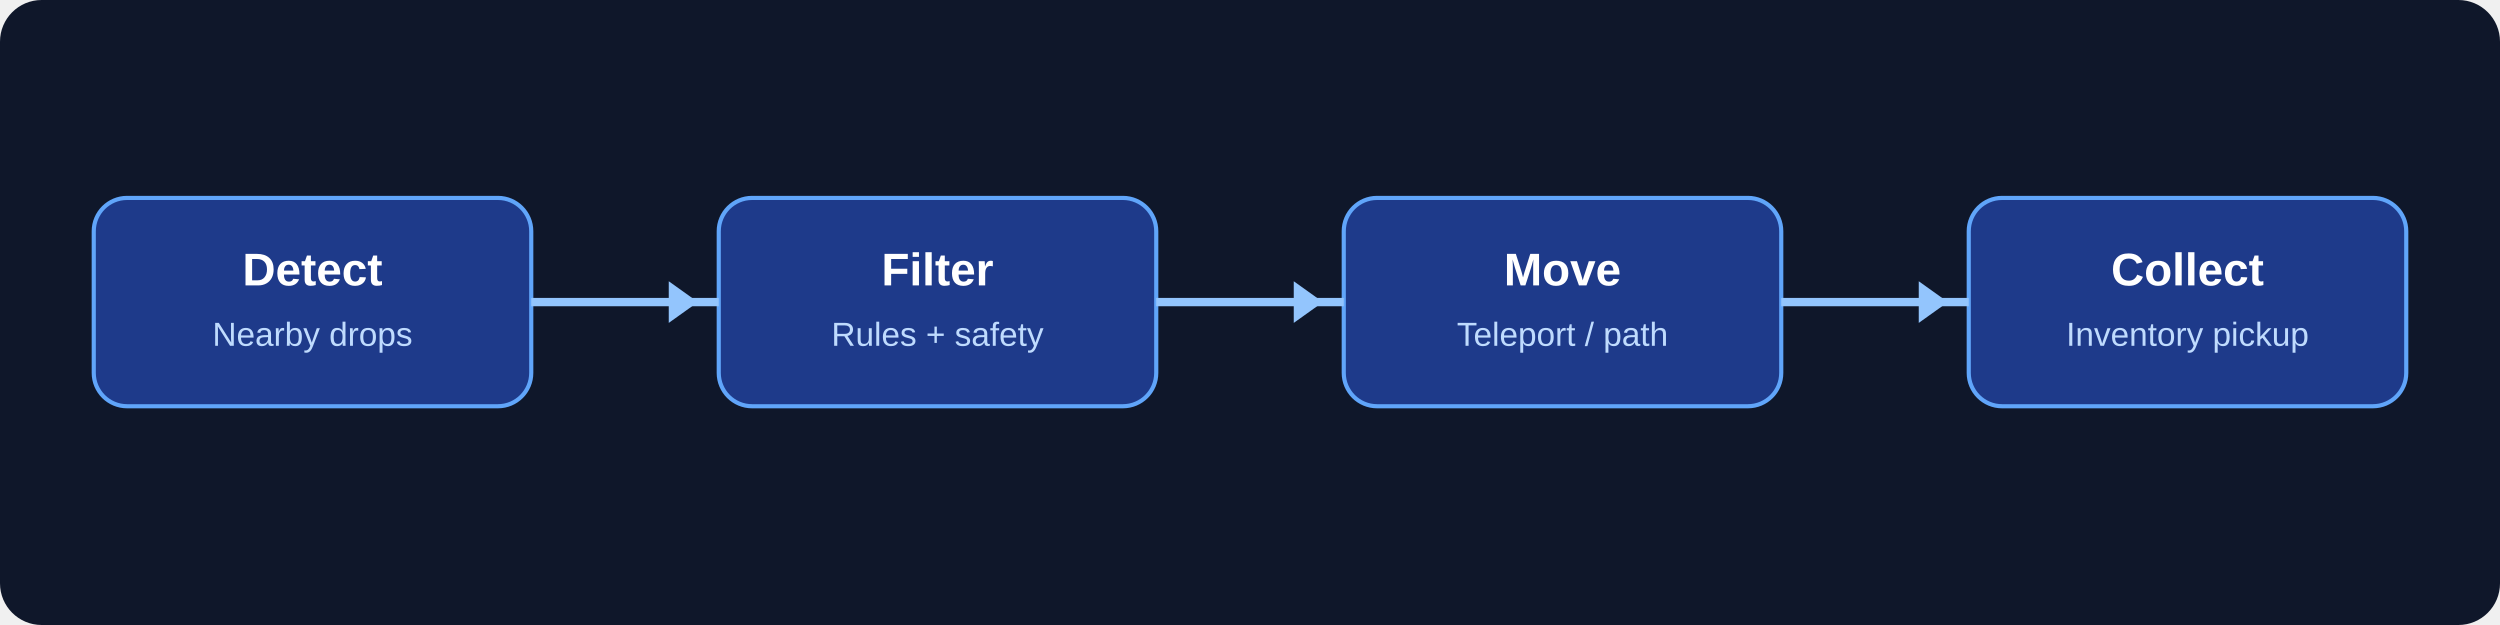
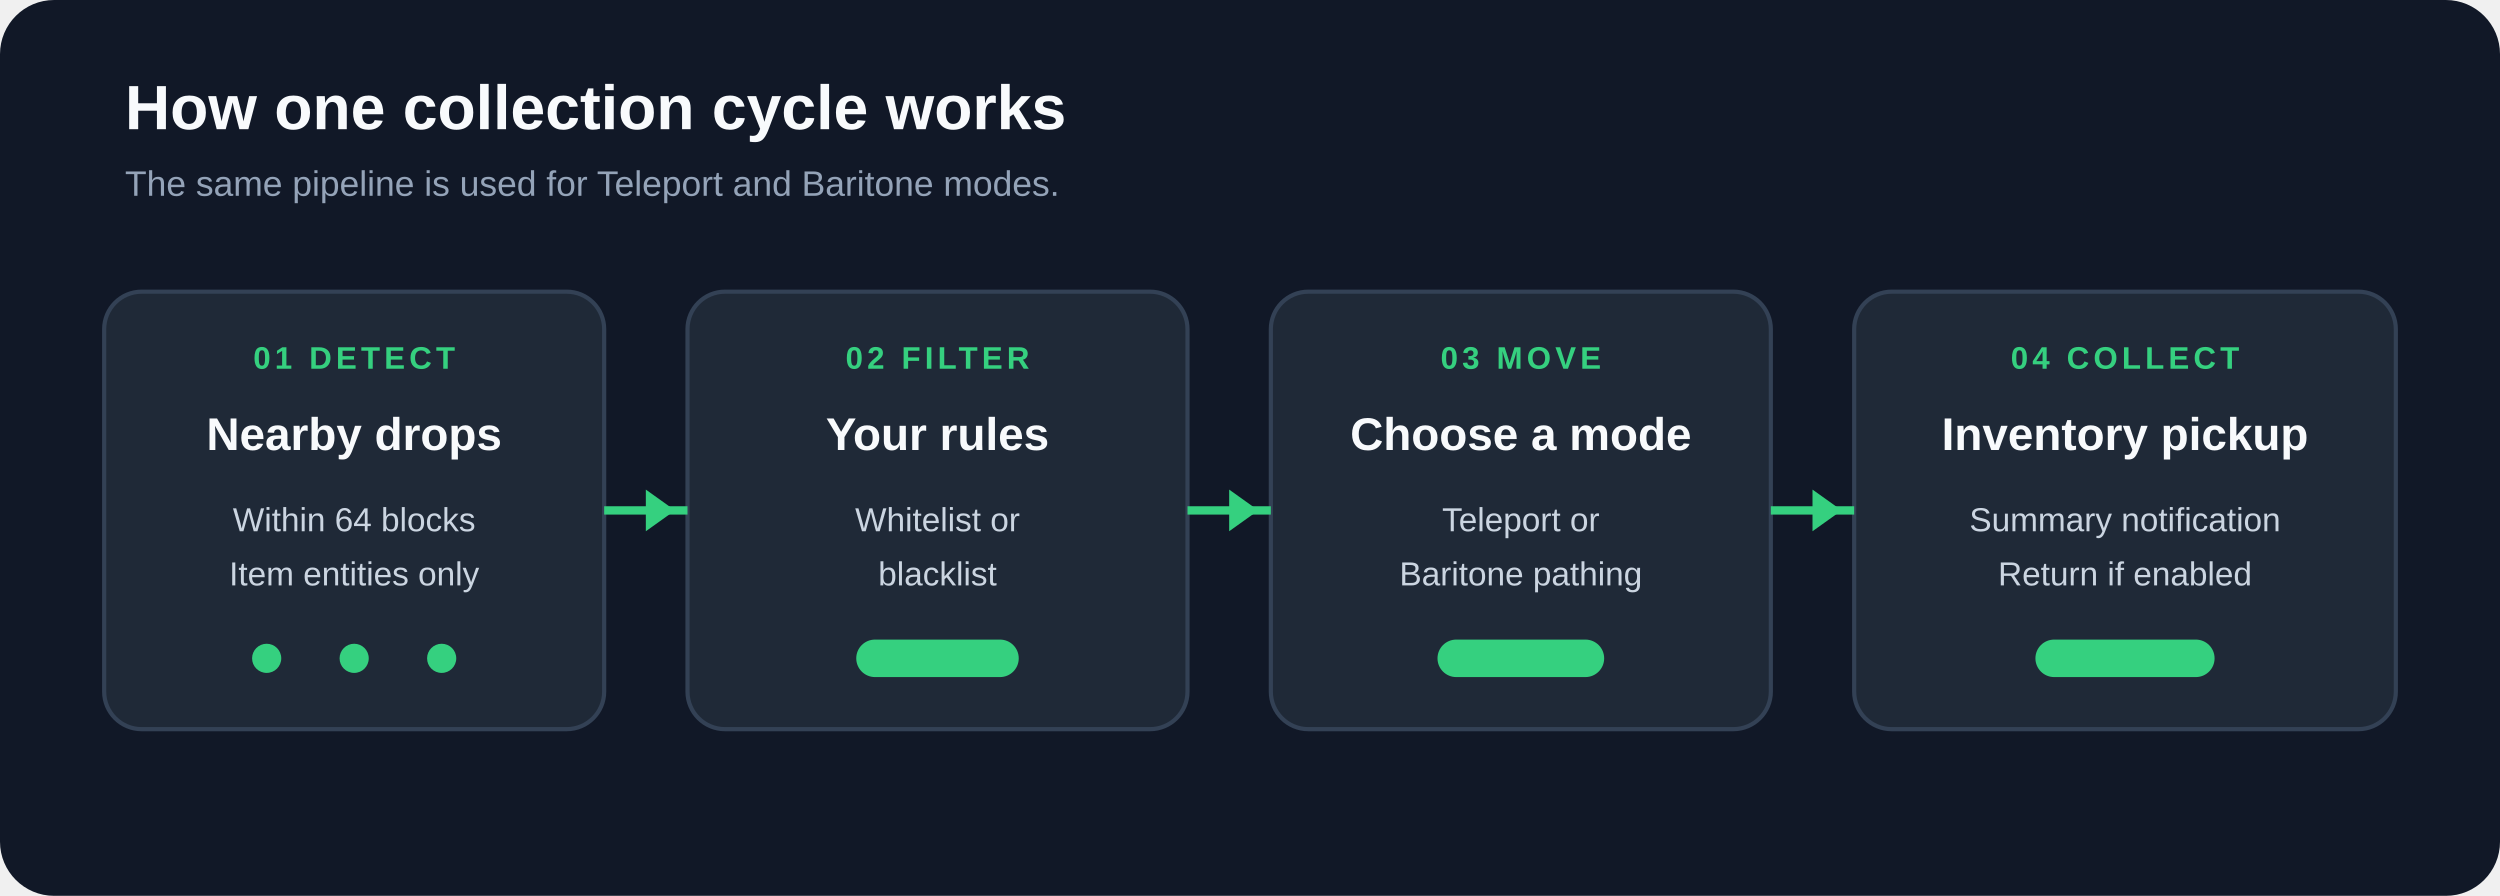
- <svg xmlns="http://www.w3.org/2000/svg" width="1200" height="300" viewBox="0 0 1200 300">
-   <rect width="1200" height="300" rx="20" fill="#0f172a" />
-   <g font-family="Segoe UI,Arial" text-anchor="middle">
-     <g fill="#1e3a8a" stroke="#60a5fa" stroke-width="2">
-       <rect x="45" y="95" width="210" height="100" rx="16" />
-       <rect x="345" y="95" width="210" height="100" rx="16" />
-       <rect x="645" y="95" width="210" height="100" rx="16" />
-       <rect x="945" y="95" width="210" height="100" rx="16" />
+ <svg xmlns="http://www.w3.org/2000/svg" width="1200" height="430" viewBox="0 0 1200 430" role="img" aria-labelledby="title desc">
+   <rect width="1200" height="430" rx="26" fill="#111827" />
+   <g font-family="Segoe UI,Arial,sans-serif">
+     <text x="60" y="62" fill="#f8fafc" font-size="30" font-weight="800">How one collection cycle works</text>
+     <text x="60" y="94" fill="#94a3b8" font-size="17">The same pipeline is used for Teleport and Baritone modes.</text>
+   </g>
+   <g stroke="#334155" stroke-width="2" fill="#1f2937">
+     <rect x="50" y="140" width="240" height="210" rx="18" />
+     <rect x="330" y="140" width="240" height="210" rx="18" />
+     <rect x="610" y="140" width="240" height="210" rx="18" />
+     <rect x="890" y="140" width="260" height="210" rx="18" />
+   </g>
+   <g stroke="#35d07f" stroke-width="4" fill="none">
+     <path d="M290 245h40" />
+     <path d="M570 245h40" />
+     <path d="M850 245h40" />
+   </g>
+   <g fill="#35d07f">
+     <path d="m324 245-14-10v20z" />
+     <path d="m604 245-14-10v20z" />
+     <path d="m884 245-14-10v20z" />
+   </g>
+   <g font-family="Segoe UI,Arial,sans-serif" text-anchor="middle">
+     <g fill="#35d07f" font-size="15" font-weight="800" letter-spacing="2">
+       <text x="170" y="177">01  DETECT</text>
+       <text x="450" y="177">02  FILTER</text>
+       <text x="730" y="177">03  MOVE</text>
+       <text x="1020" y="177">04  COLLECT</text>
    </g>
-     <g fill="#fff" font-size="22" font-weight="700">
-       <text x="150" y="137">Detect</text>
-       <text x="450" y="137">Filter</text>
-       <text x="750" y="137">Move</text>
-       <text x="1050" y="137">Collect</text>
+     <g fill="#f8fafc" font-size="22" font-weight="700">
+       <text x="170" y="216">Nearby drops</text>
+       <text x="450" y="216">Your rules</text>
+       <text x="730" y="216">Choose a mode</text>
+       <text x="1020" y="216">Inventory pickup</text>
    </g>
-     <g fill="#bfdbfe" font-size="16">
-       <text x="150" y="166">Nearby drops</text>
-       <text x="450" y="166">Rules + safety</text>
-       <text x="750" y="166">Teleport / path</text>
-       <text x="1050" y="166">Inventory pickup</text>
+     <g fill="#cbd5e1" font-size="16">
+       <text x="170" y="255">Within 64 blocks</text>
+       <text x="170" y="281">Item entities only</text>
+       <text x="450" y="255">Whitelist or</text>
+       <text x="450" y="281">blacklist</text>
+       <text x="730" y="255">Teleport or</text>
+       <text x="730" y="281">Baritone pathing</text>
+       <text x="1020" y="255">Summary notification</text>
+       <text x="1020" y="281">Return if enabled</text>
    </g>
-     <g stroke="#93c5fd" stroke-width="4" fill="none">
-       <path d="M255 145h90m210 0h90m210 0h90" />
-     </g>
-     <g fill="#93c5fd">
-       <path d="m335 145-14-10v20z" />
-       <path d="m635 145-14-10v20z" />
-       <path d="m935 145-14-10v20z" />
+     <g fill="#35d07f">
+       <circle cx="128" cy="316" r="7" />
+       <circle cx="170" cy="316" r="7" />
+       <circle cx="212" cy="316" r="7" />
+       <rect x="411" y="307" width="78" height="18" rx="9" />
+       <rect x="690" y="307" width="80" height="18" rx="9" />
+       <rect x="977" y="307" width="86" height="18" rx="9" />
    </g>
  </g>
</svg>
